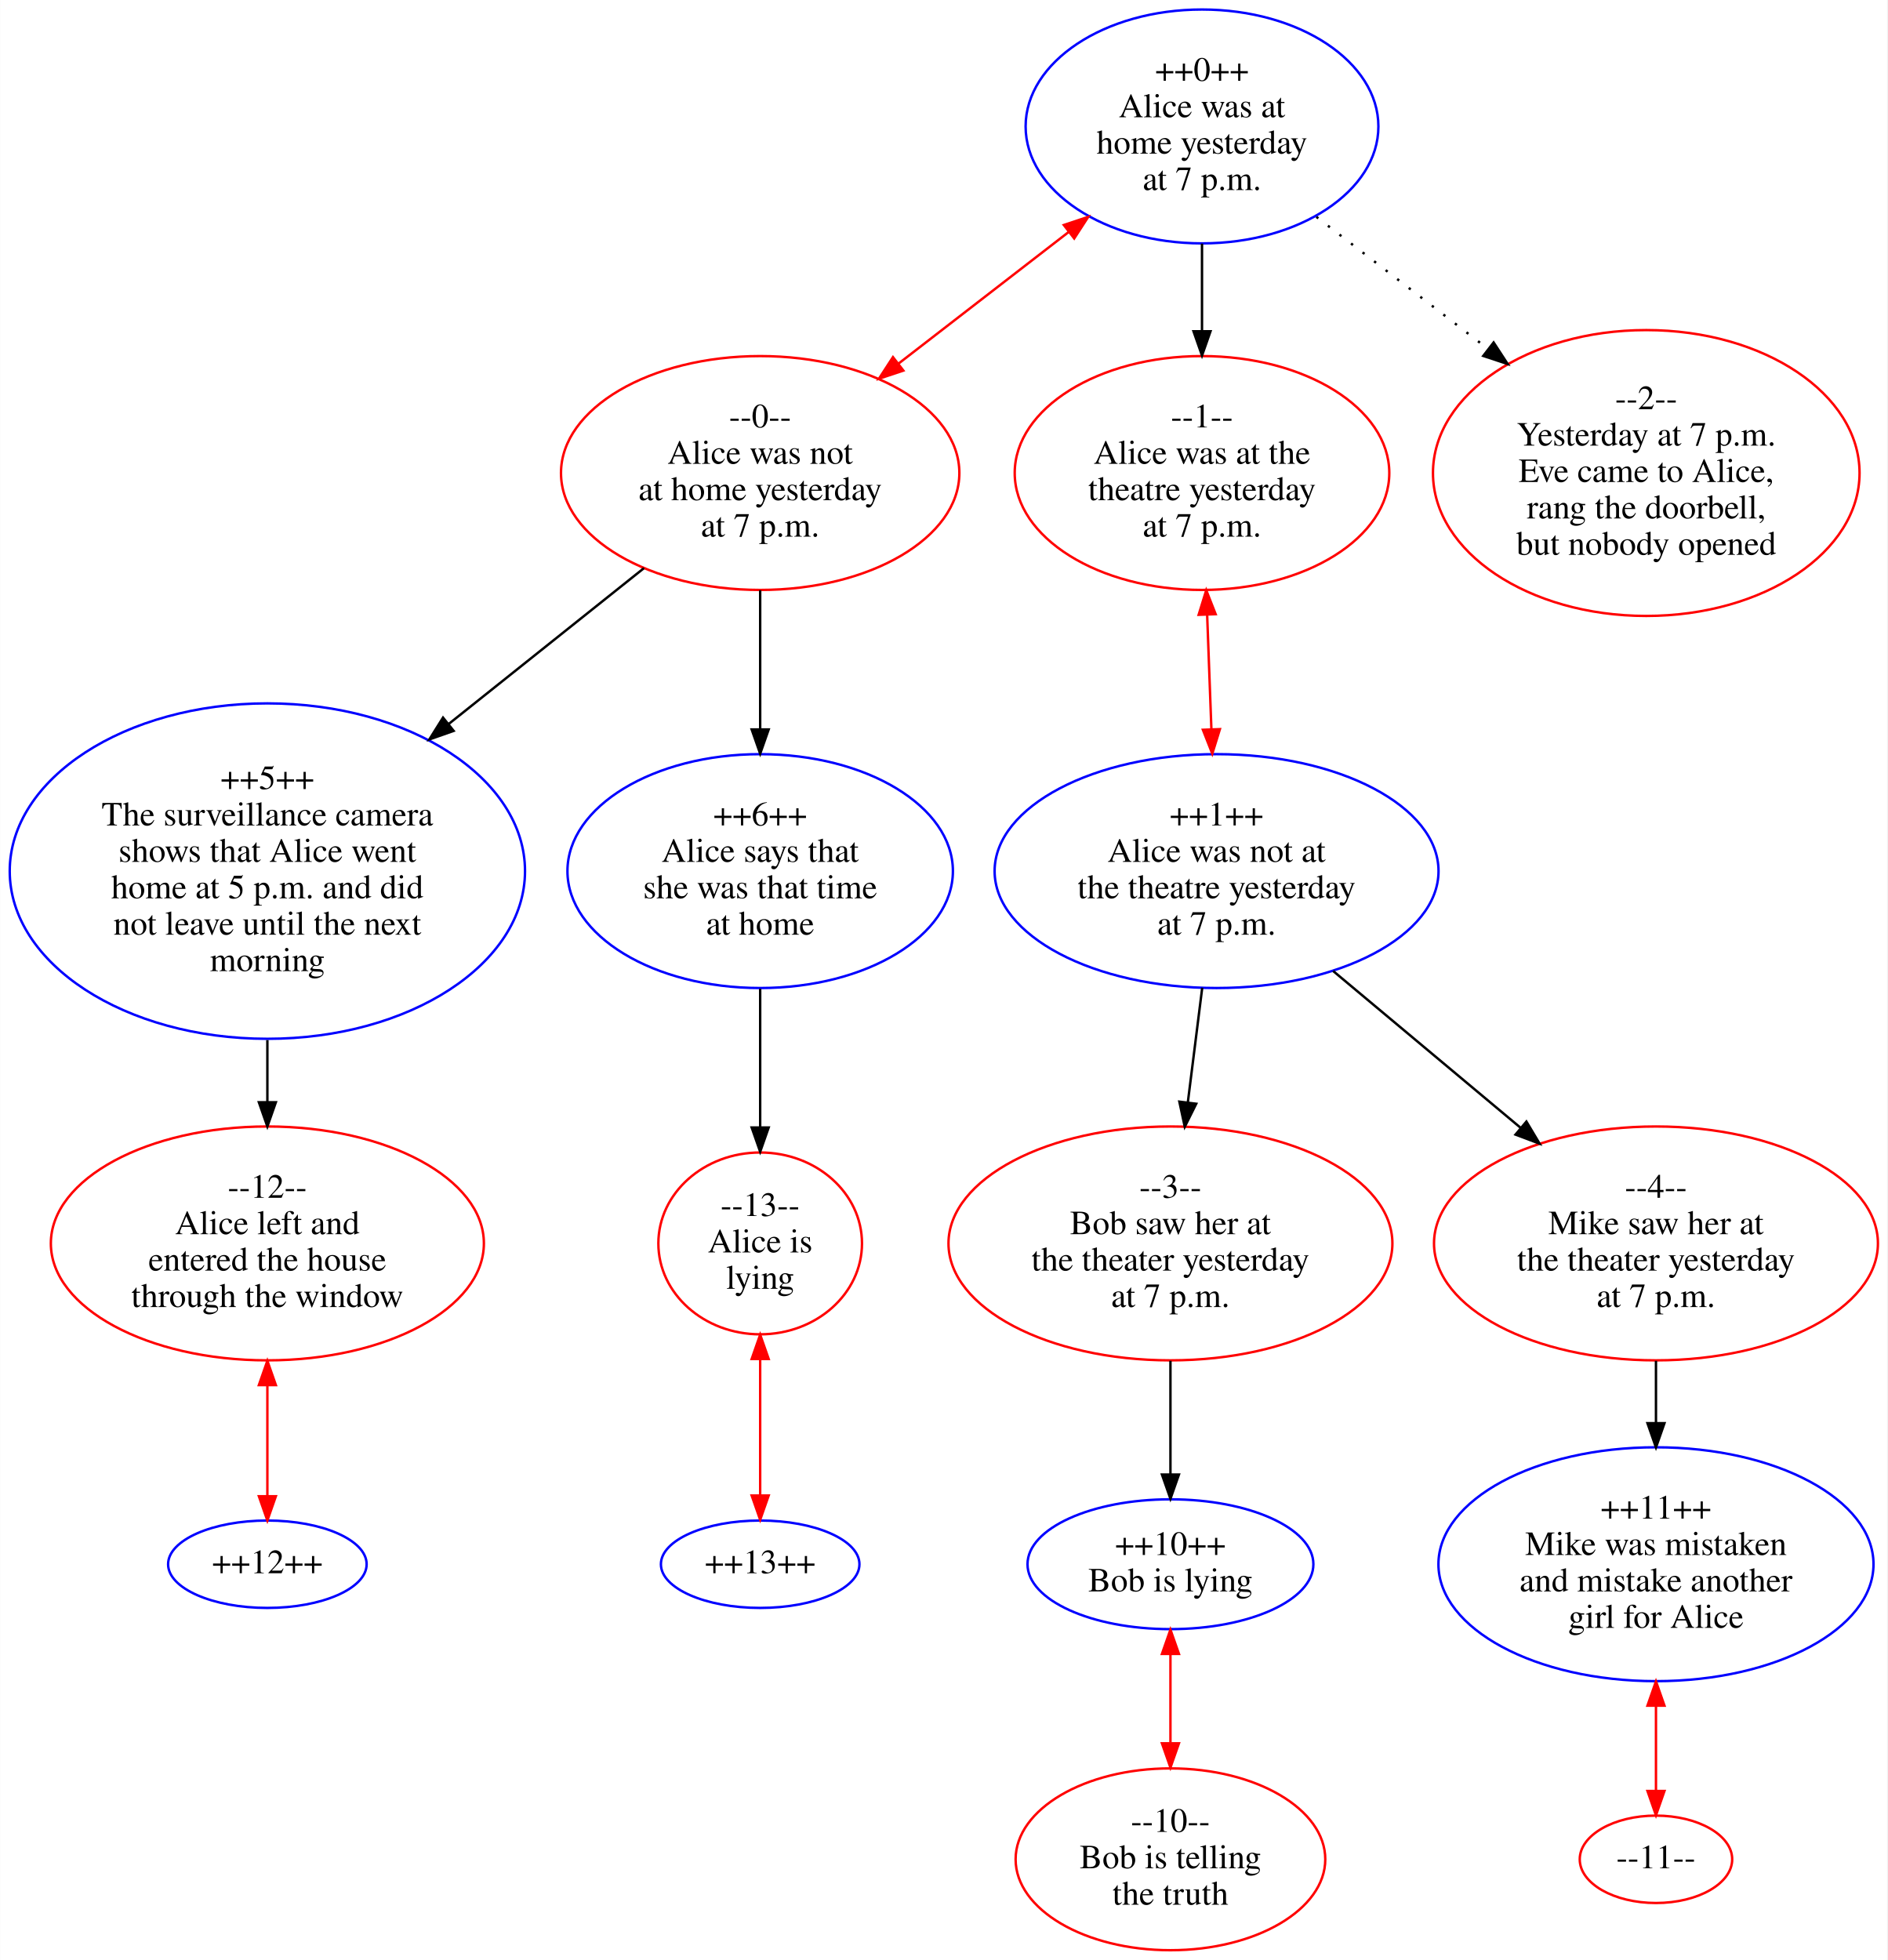
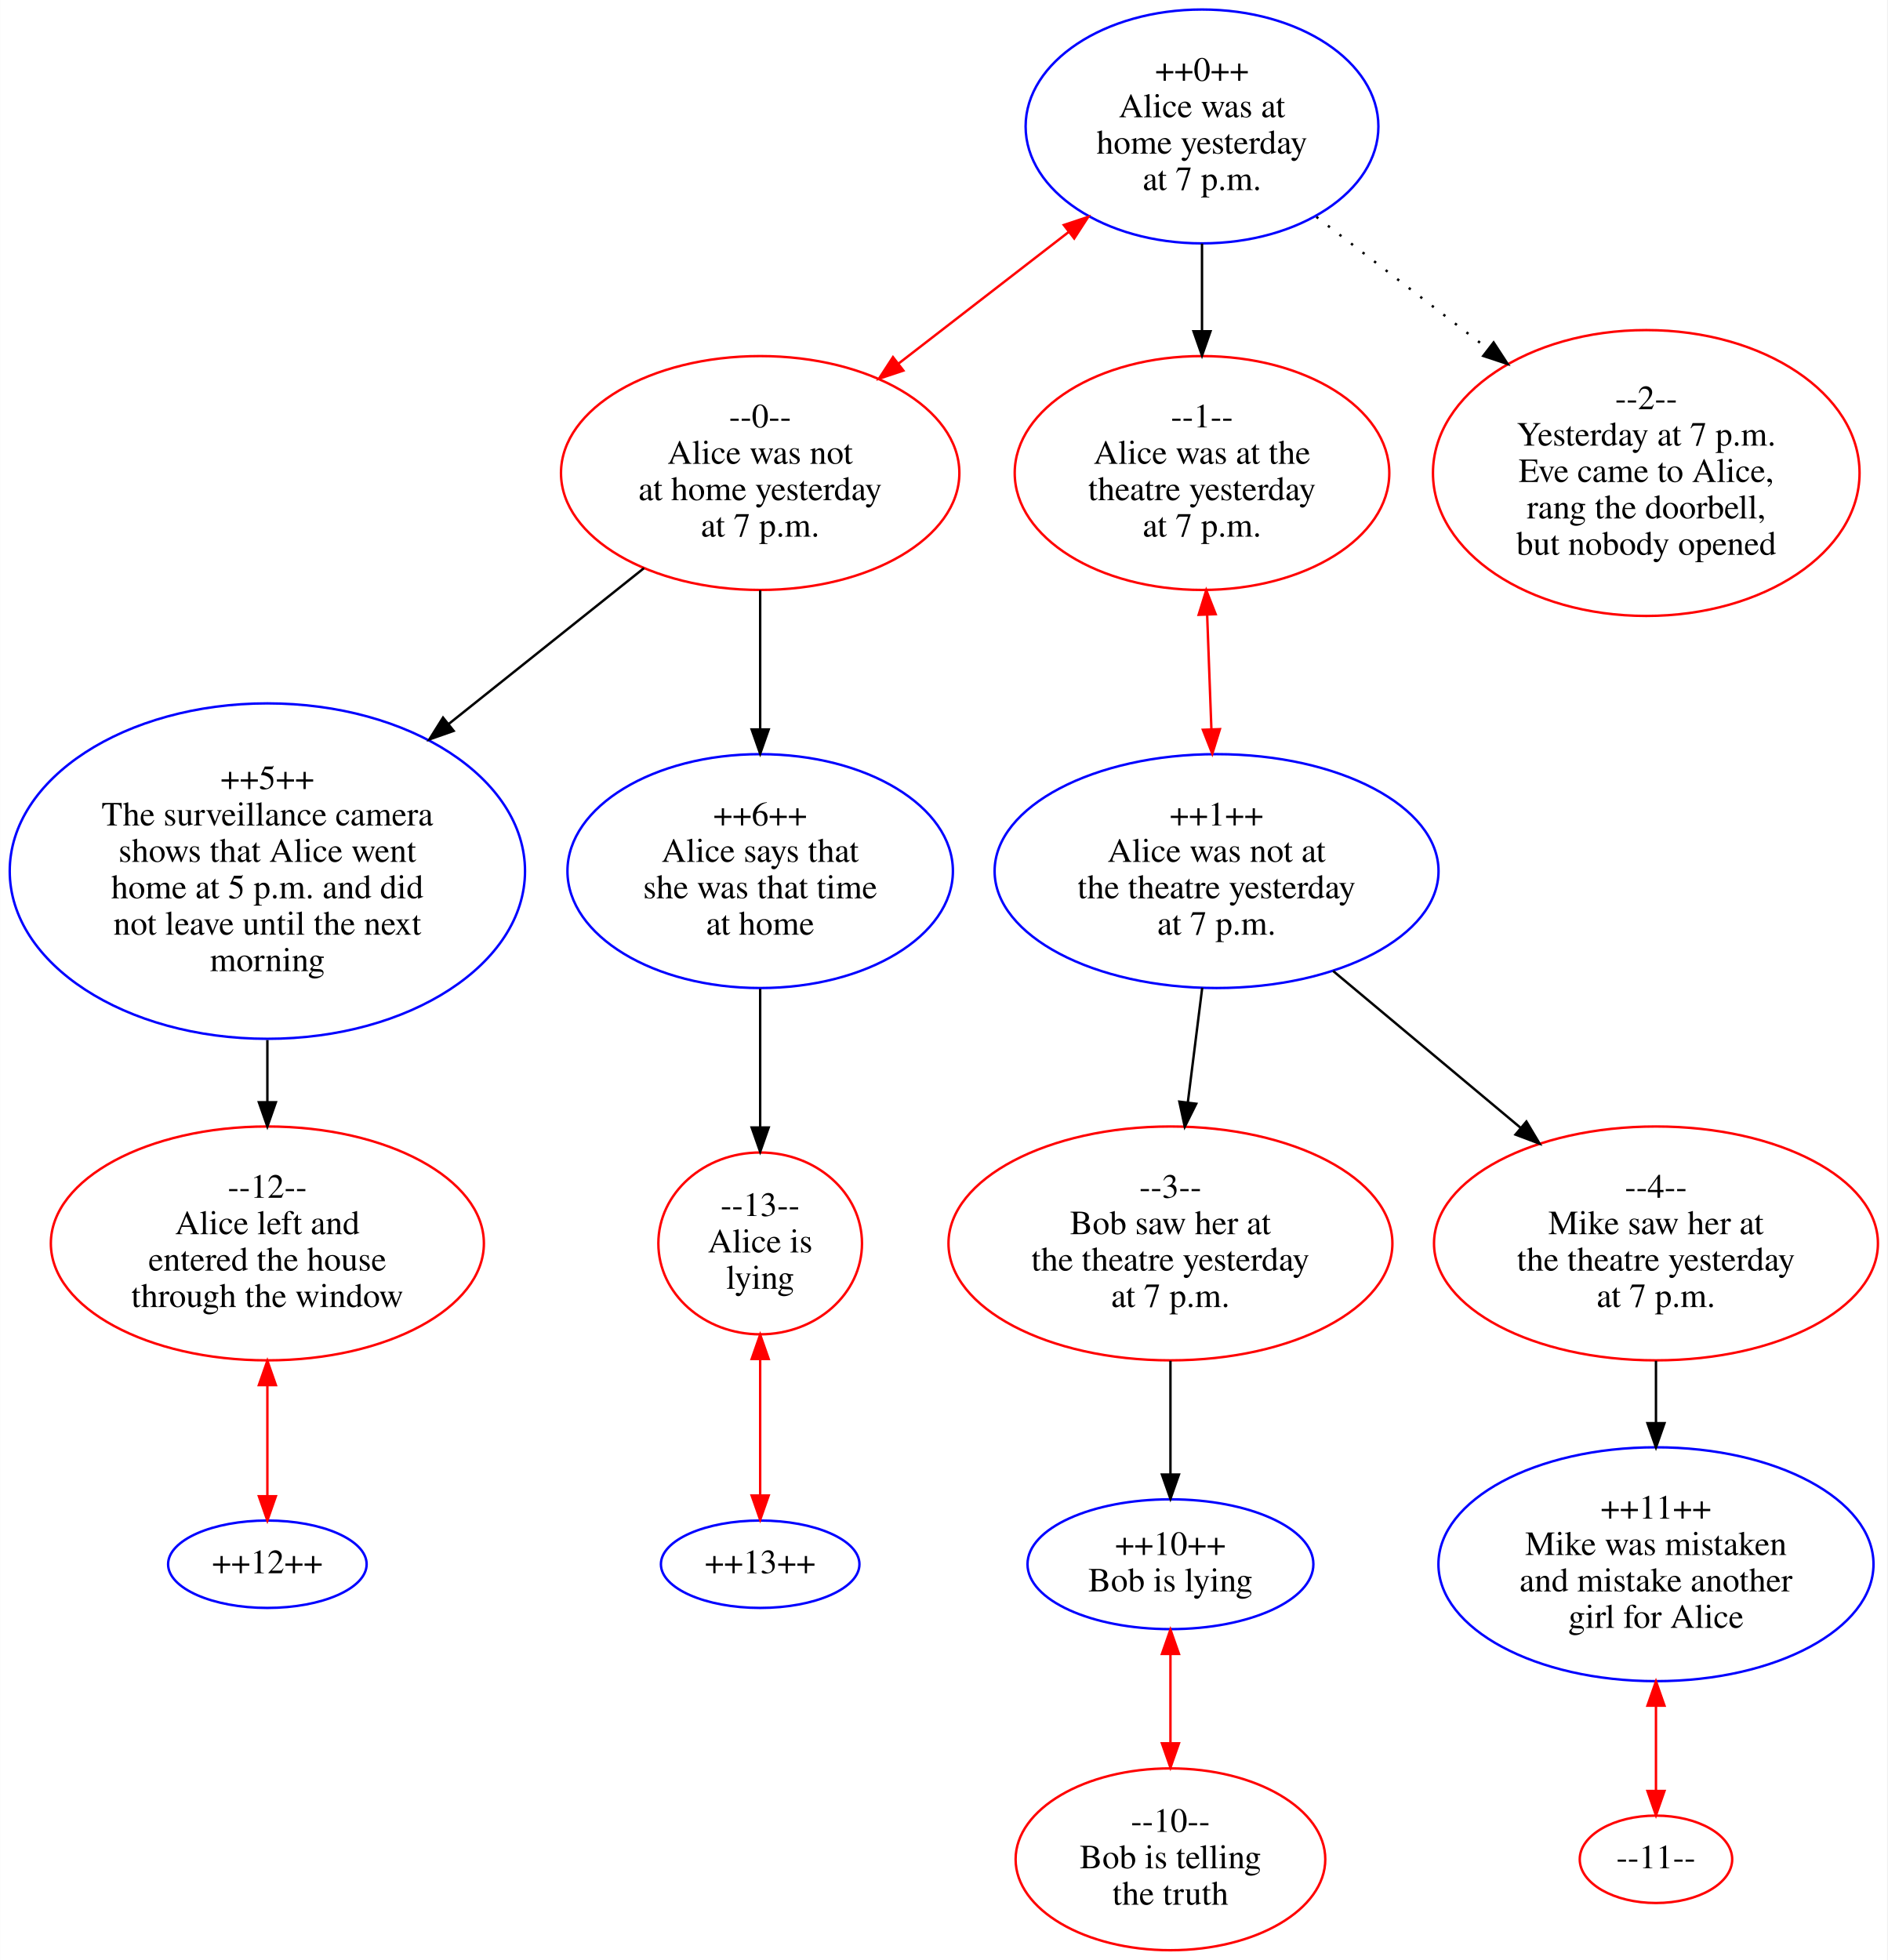
<svg xmlns="http://www.w3.org/2000/svg" xmlns:xlink="http://www.w3.org/1999/xlink" width="777pt" height="807pt" viewBox="0.00 0.00 777.28 807.43">
  <g id="graph0" class="graph" transform="scale(1 1) rotate(0) translate(4 803.43)">
    <polygon fill="white" stroke="transparent" points="-4,4 -4,-803.43 773.28,-803.43 773.28,4 -4,4" />
    <g id="node1" class="node">
      <g id="a_node1">
        <a xlink:href="https://github.com/nihole/wg_examples/wiki/examples_pw_0" xlink:title="++0++&#10;Alice was at&#10;home yesterday&#10;at 7 p.m.">
          <ellipse fill="none" stroke="blue" cx="491.07" cy="-751.34" rx="72.66" ry="48.17" />
          <text text-anchor="middle" x="491.07" y="-770.14" font-family="Times,serif" font-size="14.00">++0++</text>
          <text text-anchor="middle" x="491.07" y="-755.14" font-family="Times,serif" font-size="14.00">Alice was at</text>
          <text text-anchor="middle" x="491.07" y="-740.14" font-family="Times,serif" font-size="14.00">home yesterday</text>
          <text text-anchor="middle" x="491.07" y="-725.14" font-family="Times,serif" font-size="14.00">at 7 p.m.</text>
        </a>
      </g>
    </g>
    <g id="node2" class="node">
      <g id="a_node2">
        <a xlink:href="https://github.com/nihole/wg_examples/wiki/examples_nw_0" xlink:title="--0--&#10;Alice was not&#10;at home yesterday&#10;at 7 p.m.">
          <ellipse fill="none" stroke="red" cx="309.07" cy="-608.57" rx="82.05" ry="48.17" />
          <text text-anchor="middle" x="309.07" y="-627.37" font-family="Times,serif" font-size="14.00">--0--</text>
          <text text-anchor="middle" x="309.07" y="-612.37" font-family="Times,serif" font-size="14.00">Alice was not</text>
          <text text-anchor="middle" x="309.07" y="-597.37" font-family="Times,serif" font-size="14.00">at home yesterday</text>
          <text text-anchor="middle" x="309.07" y="-582.37" font-family="Times,serif" font-size="14.00">at 7 p.m.</text>
        </a>
      </g>
    </g>
    <g id="edge3" class="edge">
      <path fill="none" stroke="red" d="M436.28,-707.96C414.1,-690.81 388.49,-671.01 366.1,-653.68" />
      <polygon fill="red" stroke="red" points="434.15,-710.74 444.2,-714.09 438.43,-705.2 434.15,-710.74" />
      <polygon fill="red" stroke="red" points="368.05,-650.77 358,-647.42 363.77,-656.31 368.05,-650.77" />
    </g>
    <g id="node3" class="node">
      <g id="a_node3">
        <a xlink:href="https://github.com/nihole/wg_examples/wiki/examples_nw_1" xlink:title="--1--&#10;Alice was at the&#10;theatre yesterday&#10;at 7 p.m.">
          <ellipse fill="none" stroke="red" cx="491.07" cy="-608.57" rx="77.15" ry="48.17" />
          <text text-anchor="middle" x="491.07" y="-627.37" font-family="Times,serif" font-size="14.00">--1--</text>
          <text text-anchor="middle" x="491.07" y="-612.37" font-family="Times,serif" font-size="14.00">Alice was at the</text>
          <text text-anchor="middle" x="491.07" y="-597.37" font-family="Times,serif" font-size="14.00">theatre yesterday</text>
          <text text-anchor="middle" x="491.07" y="-582.37" font-family="Times,serif" font-size="14.00">at 7 p.m.</text>
        </a>
      </g>
    </g>
    <g id="edge1" class="edge">
      <path fill="none" stroke="black" d="M491.07,-703.08C491.07,-691.58 491.07,-679.17 491.07,-667.26" />
      <polygon fill="black" stroke="black" points="494.57,-666.95 491.07,-656.95 487.57,-666.95 494.57,-666.95" />
    </g>
    <g id="node5" class="node">
      <g id="a_node5">
        <a xlink:href="https://github.com/nihole/wg_examples/wiki/examples_nw_2" xlink:title="--2--&#10;Yesterday at 7 p.m.&#10;Eve came to Alice,&#10;rang the doorbell,&#10;but nobody opened">
          <ellipse fill="none" stroke="red" cx="674.07" cy="-608.57" rx="87.86" ry="58.88" />
          <text text-anchor="middle" x="674.07" y="-634.87" font-family="Times,serif" font-size="14.00">--2--</text>
          <text text-anchor="middle" x="674.07" y="-619.87" font-family="Times,serif" font-size="14.00">Yesterday at 7 p.m.</text>
          <text text-anchor="middle" x="674.07" y="-604.87" font-family="Times,serif" font-size="14.00">Eve came to Alice,</text>
          <text text-anchor="middle" x="674.07" y="-589.87" font-family="Times,serif" font-size="14.00">rang the doorbell,</text>
          <text text-anchor="middle" x="674.07" y="-574.87" font-family="Times,serif" font-size="14.00">but nobody opened</text>
        </a>
      </g>
    </g>
    <g id="edge2" class="edge">
      <path fill="none" stroke="black" stroke-dasharray="1,5" d="M538.19,-714.09C559.7,-697.55 585.52,-677.69 608.84,-659.74" />
      <polygon fill="black" stroke="black" points="611.19,-662.35 616.98,-653.48 606.92,-656.81 611.19,-662.35" />
    </g>
    <g id="node12" class="node">
      <g id="a_node12">
        <a xlink:href="https://github.com/nihole/wg_examples/wiki/examples_pw_5" xlink:title="++5++&#10;The surveillance camera&#10;shows that Alice went&#10;home at 5 p.m. and did&#10;not leave until the next&#10;morning">
          <ellipse fill="none" stroke="blue" cx="106.07" cy="-444.58" rx="106.13" ry="69.09" />
          <text text-anchor="middle" x="106.07" y="-478.38" font-family="Times,serif" font-size="14.00">++5++</text>
          <text text-anchor="middle" x="106.07" y="-463.38" font-family="Times,serif" font-size="14.00">The surveillance camera</text>
          <text text-anchor="middle" x="106.07" y="-448.38" font-family="Times,serif" font-size="14.00">shows that Alice went</text>
          <text text-anchor="middle" x="106.07" y="-433.38" font-family="Times,serif" font-size="14.00">home at 5 p.m. and did</text>
          <text text-anchor="middle" x="106.07" y="-418.38" font-family="Times,serif" font-size="14.00">not leave until the next</text>
          <text text-anchor="middle" x="106.07" y="-403.38" font-family="Times,serif" font-size="14.00">morning</text>
        </a>
      </g>
    </g>
    <g id="edge4" class="edge">
      <path fill="none" stroke="black" d="M261.21,-569.39C237.21,-550.23 207.59,-526.59 180.68,-505.12" />
      <polygon fill="black" stroke="black" points="182.8,-502.34 172.8,-498.83 178.43,-507.81 182.8,-502.34" />
    </g>
    <g id="node15" class="node">
      <g id="a_node15">
        <a xlink:href="https://github.com/nihole/wg_examples/wiki/examples_pw_6" xlink:title="++6++&#10;Alice says that&#10;she was that time&#10;at home">
          <ellipse fill="none" stroke="blue" cx="309.07" cy="-444.58" rx="79.39" ry="48.17" />
          <text text-anchor="middle" x="309.07" y="-463.38" font-family="Times,serif" font-size="14.00">++6++</text>
          <text text-anchor="middle" x="309.07" y="-448.38" font-family="Times,serif" font-size="14.00">Alice says that</text>
          <text text-anchor="middle" x="309.07" y="-433.38" font-family="Times,serif" font-size="14.00">she was that time</text>
          <text text-anchor="middle" x="309.07" y="-418.38" font-family="Times,serif" font-size="14.00">at home</text>
        </a>
      </g>
    </g>
    <g id="edge5" class="edge">
      <path fill="none" stroke="black" d="M309.07,-560.28C309.07,-542.39 309.07,-521.84 309.07,-503.12" />
      <polygon fill="black" stroke="black" points="312.57,-502.93 309.07,-492.93 305.57,-502.93 312.57,-502.93" />
    </g>
    <g id="node4" class="node">
      <g id="a_node4">
        <a xlink:href="https://github.com/nihole/wg_examples/wiki/examples_pw_1" xlink:title="++1++&#10;Alice was not at&#10;the theatre yesterday&#10;at 7 p.m.">
          <ellipse fill="none" stroke="blue" cx="497.07" cy="-444.58" rx="91.43" ry="48.17" />
          <text text-anchor="middle" x="497.07" y="-463.38" font-family="Times,serif" font-size="14.00">++1++</text>
          <text text-anchor="middle" x="497.07" y="-448.38" font-family="Times,serif" font-size="14.00">Alice was not at</text>
          <text text-anchor="middle" x="497.07" y="-433.38" font-family="Times,serif" font-size="14.00">the theatre yesterday</text>
          <text text-anchor="middle" x="497.07" y="-418.38" font-family="Times,serif" font-size="14.00">at 7 p.m.</text>
        </a>
      </g>
    </g>
    <g id="edge6" class="edge">
      <path fill="none" stroke="red" d="M493.19,-550.1C493.76,-534.89 494.37,-518.47 494.93,-503.25" />
      <polygon fill="red" stroke="red" points="489.69,-550.16 492.82,-560.28 496.69,-550.42 489.69,-550.16" />
      <polygon fill="red" stroke="red" points="498.44,-503.05 495.31,-492.93 491.44,-502.79 498.44,-503.05" />
    </g>
    <g id="node6" class="node">
      <g id="a_node6">
-         <a xlink:href="https://github.com/nihole/wg_examples/wiki/examples_nw_3" xlink:title="--3--&#10;Bob saw her at&#10;the theater yesterday&#10;at 7 p.m.">
+         <a xlink:href="https://github.com/nihole/wg_examples/wiki/examples_nw_3" xlink:title="--3--&#10;Bob saw her at&#10;the theatre yesterday&#10;at 7 p.m.">
          <ellipse fill="none" stroke="red" cx="478.07" cy="-291.2" rx="91.43" ry="48.17" />
          <text text-anchor="middle" x="478.07" y="-310" font-family="Times,serif" font-size="14.00">--3--</text>
          <text text-anchor="middle" x="478.07" y="-295" font-family="Times,serif" font-size="14.00">Bob saw her at</text>
-           <text text-anchor="middle" x="478.07" y="-280" font-family="Times,serif" font-size="14.00">the theater yesterday</text>
+           <text text-anchor="middle" x="478.07" y="-280" font-family="Times,serif" font-size="14.00">the theatre yesterday</text>
          <text text-anchor="middle" x="478.07" y="-265" font-family="Times,serif" font-size="14.00">at 7 p.m.</text>
        </a>
      </g>
    </g>
    <g id="edge7" class="edge">
      <path fill="none" stroke="black" d="M491.16,-396.52C489.28,-381.56 487.19,-364.86 485.23,-349.29" />
      <polygon fill="black" stroke="black" points="488.69,-348.73 483.97,-339.24 481.74,-349.6 488.69,-348.73" />
    </g>
    <g id="node9" class="node">
      <g id="a_node9">
-         <a xlink:href="https://github.com/nihole/wg_examples/wiki/examples_nw_4" xlink:title="--4--&#10;Mike saw her at&#10;the theater yesterday&#10;at 7 p.m.">
+         <a xlink:href="https://github.com/nihole/wg_examples/wiki/examples_nw_4" xlink:title="--4--&#10;Mike saw her at&#10;the theatre yesterday&#10;at 7 p.m.">
          <ellipse fill="none" stroke="red" cx="678.07" cy="-291.2" rx="91.43" ry="48.17" />
          <text text-anchor="middle" x="678.07" y="-310" font-family="Times,serif" font-size="14.00">--4--</text>
          <text text-anchor="middle" x="678.07" y="-295" font-family="Times,serif" font-size="14.00">Mike saw her at</text>
-           <text text-anchor="middle" x="678.07" y="-280" font-family="Times,serif" font-size="14.00">the theater yesterday</text>
+           <text text-anchor="middle" x="678.07" y="-280" font-family="Times,serif" font-size="14.00">the theatre yesterday</text>
          <text text-anchor="middle" x="678.07" y="-265" font-family="Times,serif" font-size="14.00">at 7 p.m.</text>
        </a>
      </g>
    </g>
    <g id="edge8" class="edge">
      <path fill="none" stroke="black" d="M545.1,-403.41C568.82,-383.57 597.57,-359.53 622.26,-338.87" />
      <polygon fill="black" stroke="black" points="624.7,-341.4 630.13,-332.3 620.21,-336.03 624.7,-341.4" />
    </g>
    <g id="node7" class="node">
      <g id="a_node7">
        <a xlink:href="https://github.com/nihole/wg_examples/wiki/examples_pw_10" xlink:title="++10++&#10;Bob is lying">
          <ellipse fill="none" stroke="blue" cx="478.07" cy="-159.04" rx="58.88" ry="26.74" />
          <text text-anchor="middle" x="478.07" y="-162.84" font-family="Times,serif" font-size="14.00">++10++</text>
          <text text-anchor="middle" x="478.07" y="-147.84" font-family="Times,serif" font-size="14.00">Bob is lying</text>
        </a>
      </g>
    </g>
    <g id="edge9" class="edge">
      <path fill="none" stroke="black" d="M478.07,-242.84C478.07,-227.4 478.07,-210.52 478.07,-196.05" />
      <polygon fill="black" stroke="black" points="481.57,-195.99 478.07,-185.99 474.57,-195.99 481.57,-195.99" />
    </g>
    <g id="node8" class="node">
      <g id="a_node8">
        <a xlink:href="https://github.com/nihole/wg_examples/wiki/examples_nw_10" xlink:title="--10--&#10;Bob is telling&#10;the truth">
          <ellipse fill="none" stroke="red" cx="478.07" cy="-37.48" rx="63.78" ry="37.45" />
          <text text-anchor="middle" x="478.07" y="-48.78" font-family="Times,serif" font-size="14.00">--10--</text>
          <text text-anchor="middle" x="478.07" y="-33.78" font-family="Times,serif" font-size="14.00">Bob is telling</text>
          <text text-anchor="middle" x="478.07" y="-18.78" font-family="Times,serif" font-size="14.00">the truth</text>
        </a>
      </g>
    </g>
    <g id="edge10" class="edge">
      <path fill="none" stroke="red" d="M478.07,-121.82C478.07,-110.42 478.07,-97.65 478.07,-85.61" />
      <polygon fill="red" stroke="red" points="474.57,-122.09 478.07,-132.09 481.57,-122.09 474.57,-122.09" />
      <polygon fill="red" stroke="red" points="481.57,-85.26 478.07,-75.26 474.57,-85.26 481.57,-85.26" />
    </g>
    <g id="node10" class="node">
      <g id="a_node10">
        <a xlink:href="https://github.com/nihole/wg_examples/wiki/examples_pw_11" xlink:title="++11++&#10;Mike was mistaken&#10;and mistake another&#10;girl for Alice">
          <ellipse fill="none" stroke="blue" cx="678.07" cy="-159.04" rx="89.61" ry="48.17" />
          <text text-anchor="middle" x="678.07" y="-177.84" font-family="Times,serif" font-size="14.00">++11++</text>
          <text text-anchor="middle" x="678.07" y="-162.84" font-family="Times,serif" font-size="14.00">Mike was mistaken</text>
          <text text-anchor="middle" x="678.07" y="-147.84" font-family="Times,serif" font-size="14.00">and mistake another</text>
          <text text-anchor="middle" x="678.07" y="-132.84" font-family="Times,serif" font-size="14.00">girl for Alice</text>
        </a>
      </g>
    </g>
    <g id="edge11" class="edge">
      <path fill="none" stroke="black" d="M678.07,-242.84C678.07,-234.57 678.07,-225.89 678.07,-217.39" />
      <polygon fill="black" stroke="black" points="681.57,-217.14 678.07,-207.14 674.57,-217.14 681.57,-217.14" />
    </g>
    <g id="node11" class="node">
      <g id="a_node11">
        <a xlink:href="https://github.com/nihole/wg_examples/wiki/examples_nw_11" xlink:title="--11--&#10;">
          <ellipse fill="none" stroke="red" cx="678.07" cy="-37.48" rx="31.4" ry="18" />
          <text text-anchor="middle" x="678.07" y="-33.78" font-family="Times,serif" font-size="14.00">--11--</text>
        </a>
      </g>
    </g>
    <g id="edge12" class="edge">
      <path fill="none" stroke="red" d="M678.07,-100.63C678.07,-88.45 678.07,-76.13 678.07,-65.71" />
      <polygon fill="red" stroke="red" points="674.57,-100.78 678.07,-110.78 681.57,-100.78 674.57,-100.78" />
      <polygon fill="red" stroke="red" points="681.57,-65.62 678.07,-55.62 674.57,-65.62 681.57,-65.62" />
    </g>
    <g id="node13" class="node">
      <g id="a_node13">
        <a xlink:href="https://github.com/nihole/wg_examples/wiki/examples_nw_12" xlink:title="--12--&#10;Alice left and&#10;entered the house&#10;through the window">
          <ellipse fill="none" stroke="red" cx="106.07" cy="-291.2" rx="89.19" ry="48.17" />
          <text text-anchor="middle" x="106.07" y="-310" font-family="Times,serif" font-size="14.00">--12--</text>
          <text text-anchor="middle" x="106.07" y="-295" font-family="Times,serif" font-size="14.00">Alice left and</text>
          <text text-anchor="middle" x="106.07" y="-280" font-family="Times,serif" font-size="14.00">entered the house</text>
          <text text-anchor="middle" x="106.07" y="-265" font-family="Times,serif" font-size="14.00">through the window</text>
        </a>
      </g>
    </g>
    <g id="edge13" class="edge">
      <path fill="none" stroke="black" d="M106.07,-374.98C106.07,-366.41 106.07,-357.73 106.07,-349.36" />
      <polygon fill="black" stroke="black" points="109.57,-349.35 106.07,-339.35 102.57,-349.35 109.57,-349.35" />
    </g>
    <g id="node14" class="node">
      <g id="a_node14">
        <a xlink:href="https://github.com/nihole/wg_examples/wiki/examples_pw_12" xlink:title="++12++&#10;">
          <ellipse fill="none" stroke="blue" cx="106.07" cy="-159.04" rx="40.89" ry="18" />
          <text text-anchor="middle" x="106.07" y="-155.34" font-family="Times,serif" font-size="14.00">++12++</text>
        </a>
      </g>
    </g>
    <g id="edge14" class="edge">
      <path fill="none" stroke="red" d="M106.07,-232.72C106.07,-216.93 106.07,-200.53 106.07,-187.32" />
      <polygon fill="red" stroke="red" points="102.57,-232.84 106.07,-242.84 109.57,-232.84 102.57,-232.84" />
      <polygon fill="red" stroke="red" points="109.57,-187.05 106.07,-177.05 102.57,-187.05 109.57,-187.05" />
    </g>
    <g id="node16" class="node">
      <g id="a_node16">
        <a xlink:href="https://github.com/nihole/wg_examples/wiki/examples_nw_13" xlink:title="--13--&#10;Alice is&#10;lying">
          <ellipse fill="none" stroke="red" cx="309.07" cy="-291.2" rx="41.94" ry="37.45" />
          <text text-anchor="middle" x="309.07" y="-302.5" font-family="Times,serif" font-size="14.00">--13--</text>
          <text text-anchor="middle" x="309.07" y="-287.5" font-family="Times,serif" font-size="14.00">Alice is</text>
          <text text-anchor="middle" x="309.07" y="-272.5" font-family="Times,serif" font-size="14.00">lying</text>
        </a>
      </g>
    </g>
    <g id="edge15" class="edge">
      <path fill="none" stroke="black" d="M309.07,-396.1C309.07,-377.9 309.07,-357.15 309.07,-339.01" />
      <polygon fill="black" stroke="black" points="312.57,-338.95 309.07,-328.95 305.57,-338.95 312.57,-338.95" />
    </g>
    <g id="node17" class="node">
      <g id="a_node17">
        <a xlink:href="https://github.com/nihole/wg_examples/wiki/examples_pw_13" xlink:title="++13++&#10;">
          <ellipse fill="none" stroke="blue" cx="309.07" cy="-159.04" rx="40.89" ry="18" />
          <text text-anchor="middle" x="309.07" y="-155.34" font-family="Times,serif" font-size="14.00">++13++</text>
        </a>
      </g>
    </g>
    <g id="edge16" class="edge">
      <path fill="none" stroke="red" d="M309.07,-243.33C309.07,-224.68 309.07,-203.86 309.07,-187.7" />
      <polygon fill="red" stroke="red" points="305.57,-243.6 309.07,-253.6 312.57,-243.6 305.57,-243.6" />
      <polygon fill="red" stroke="red" points="312.57,-187.34 309.07,-177.34 305.57,-187.34 312.57,-187.34" />
    </g>
  </g>
</svg>
